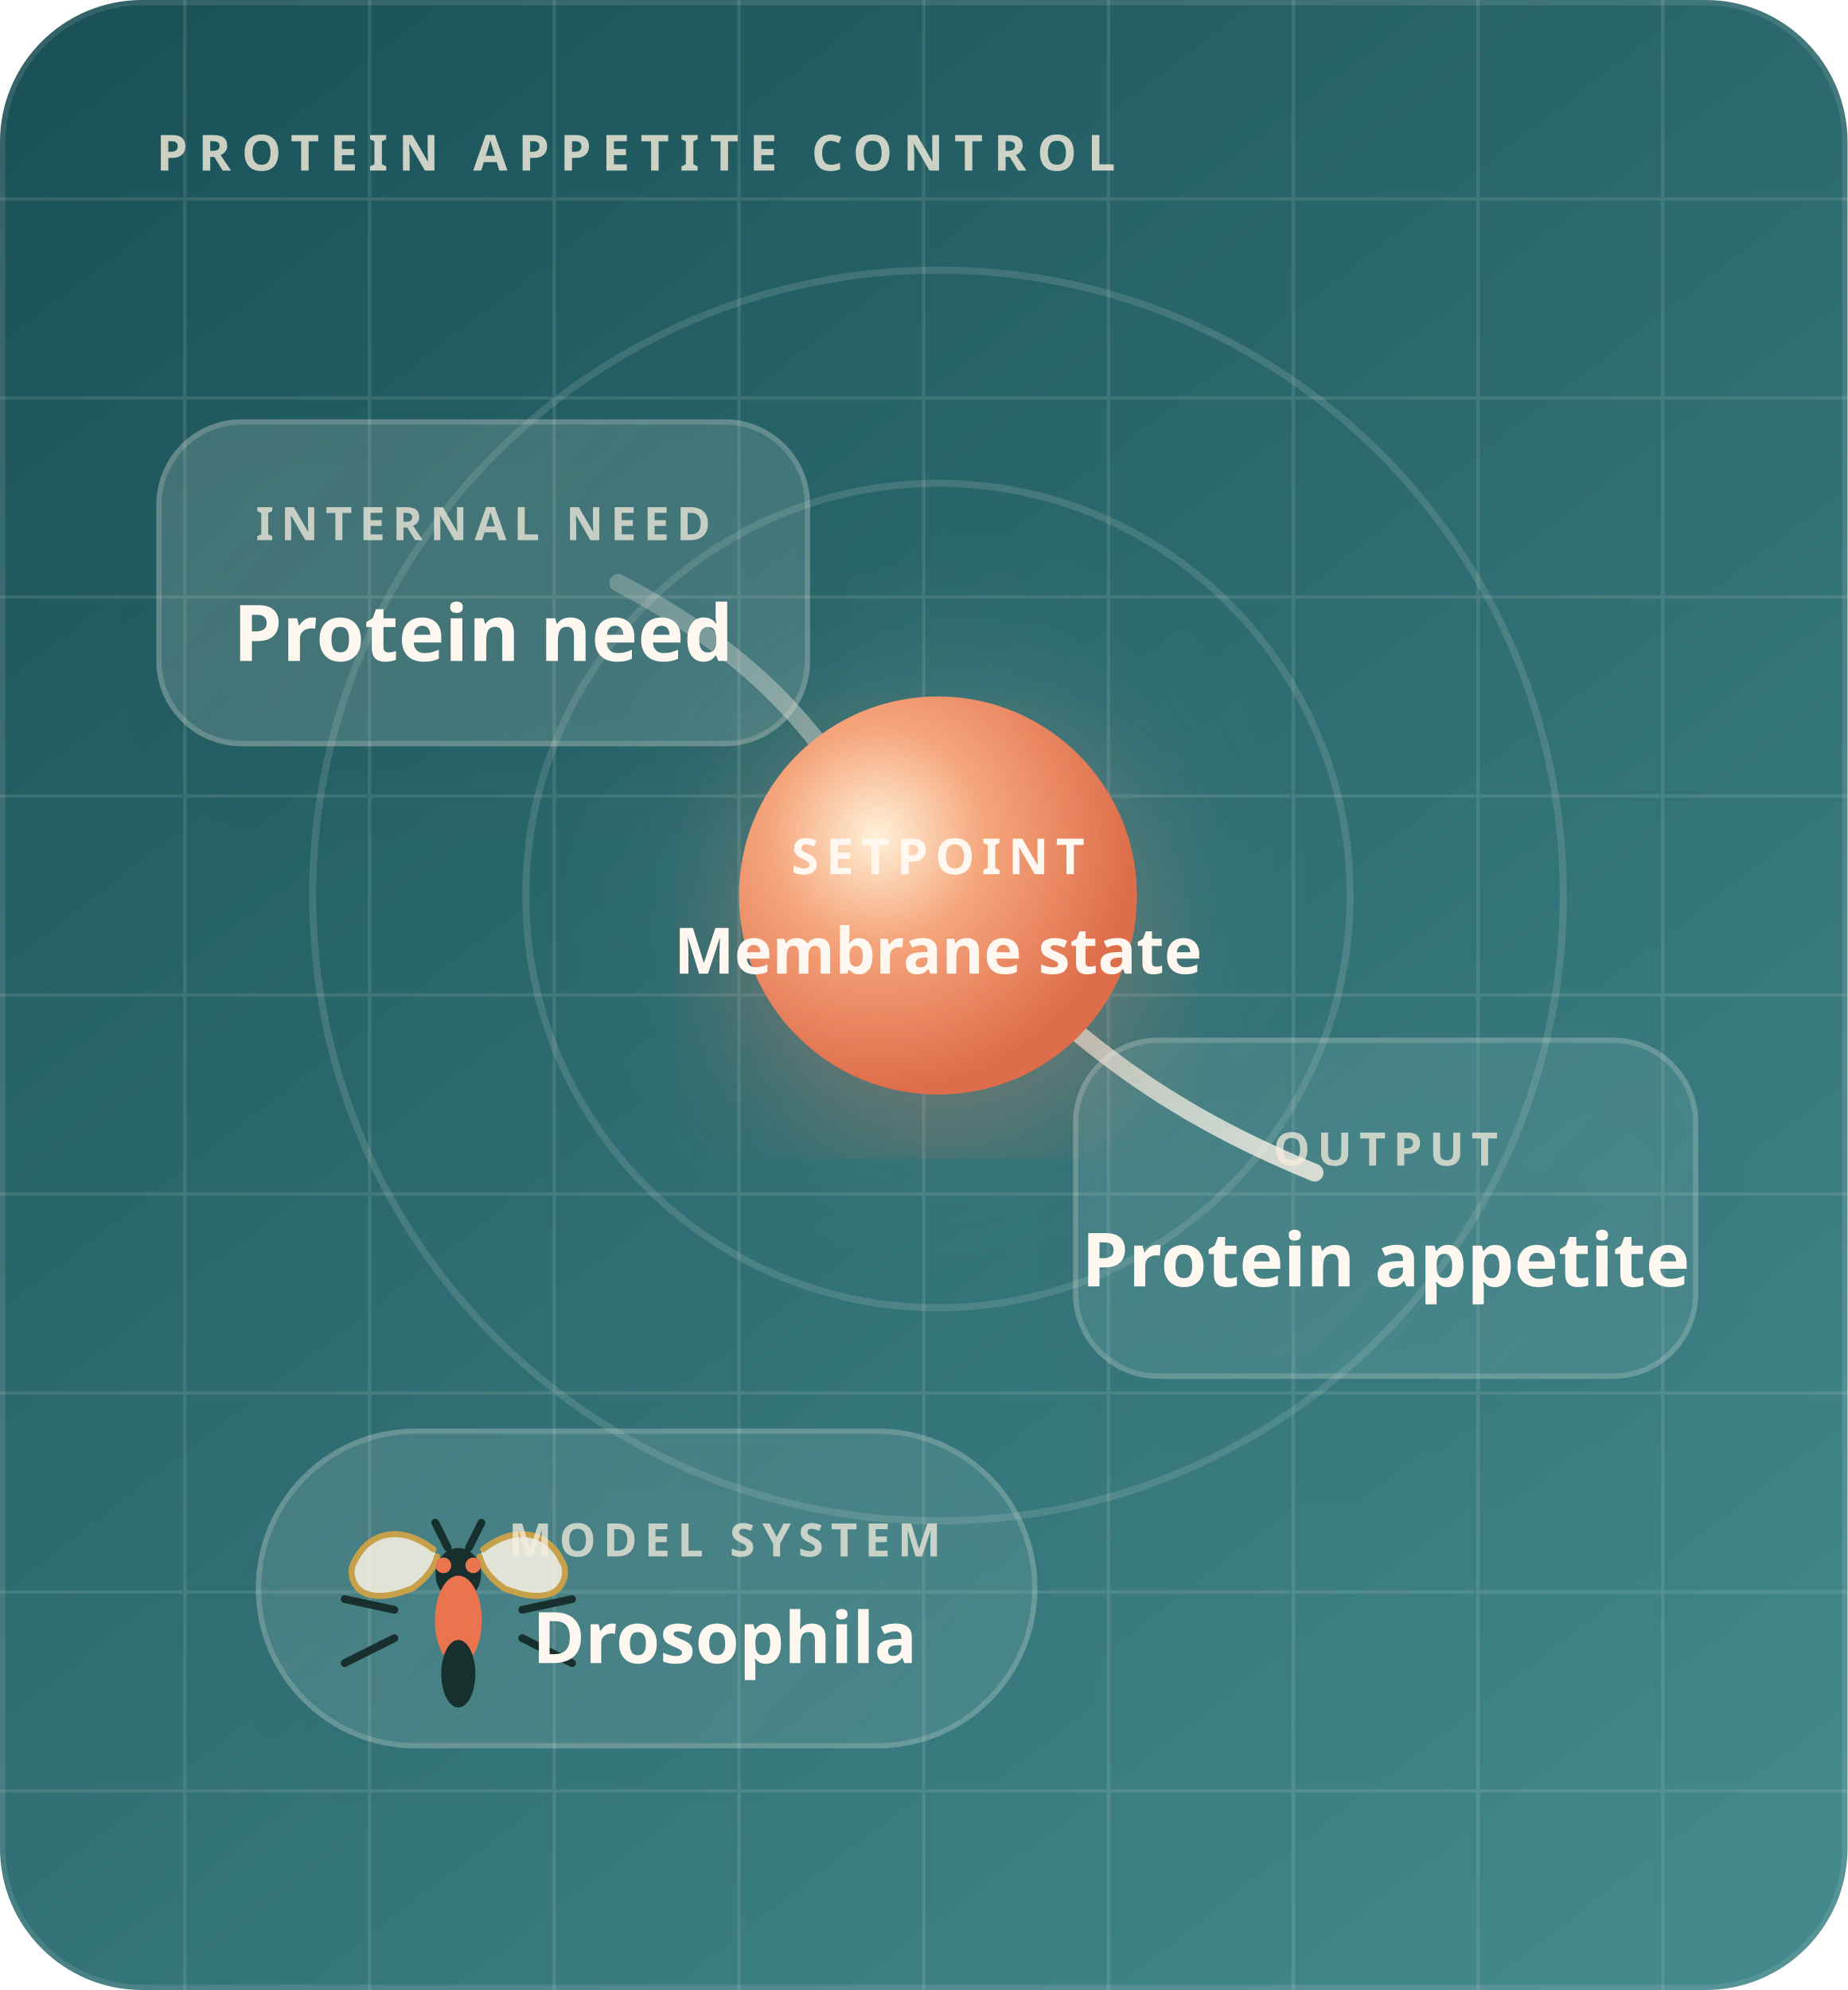
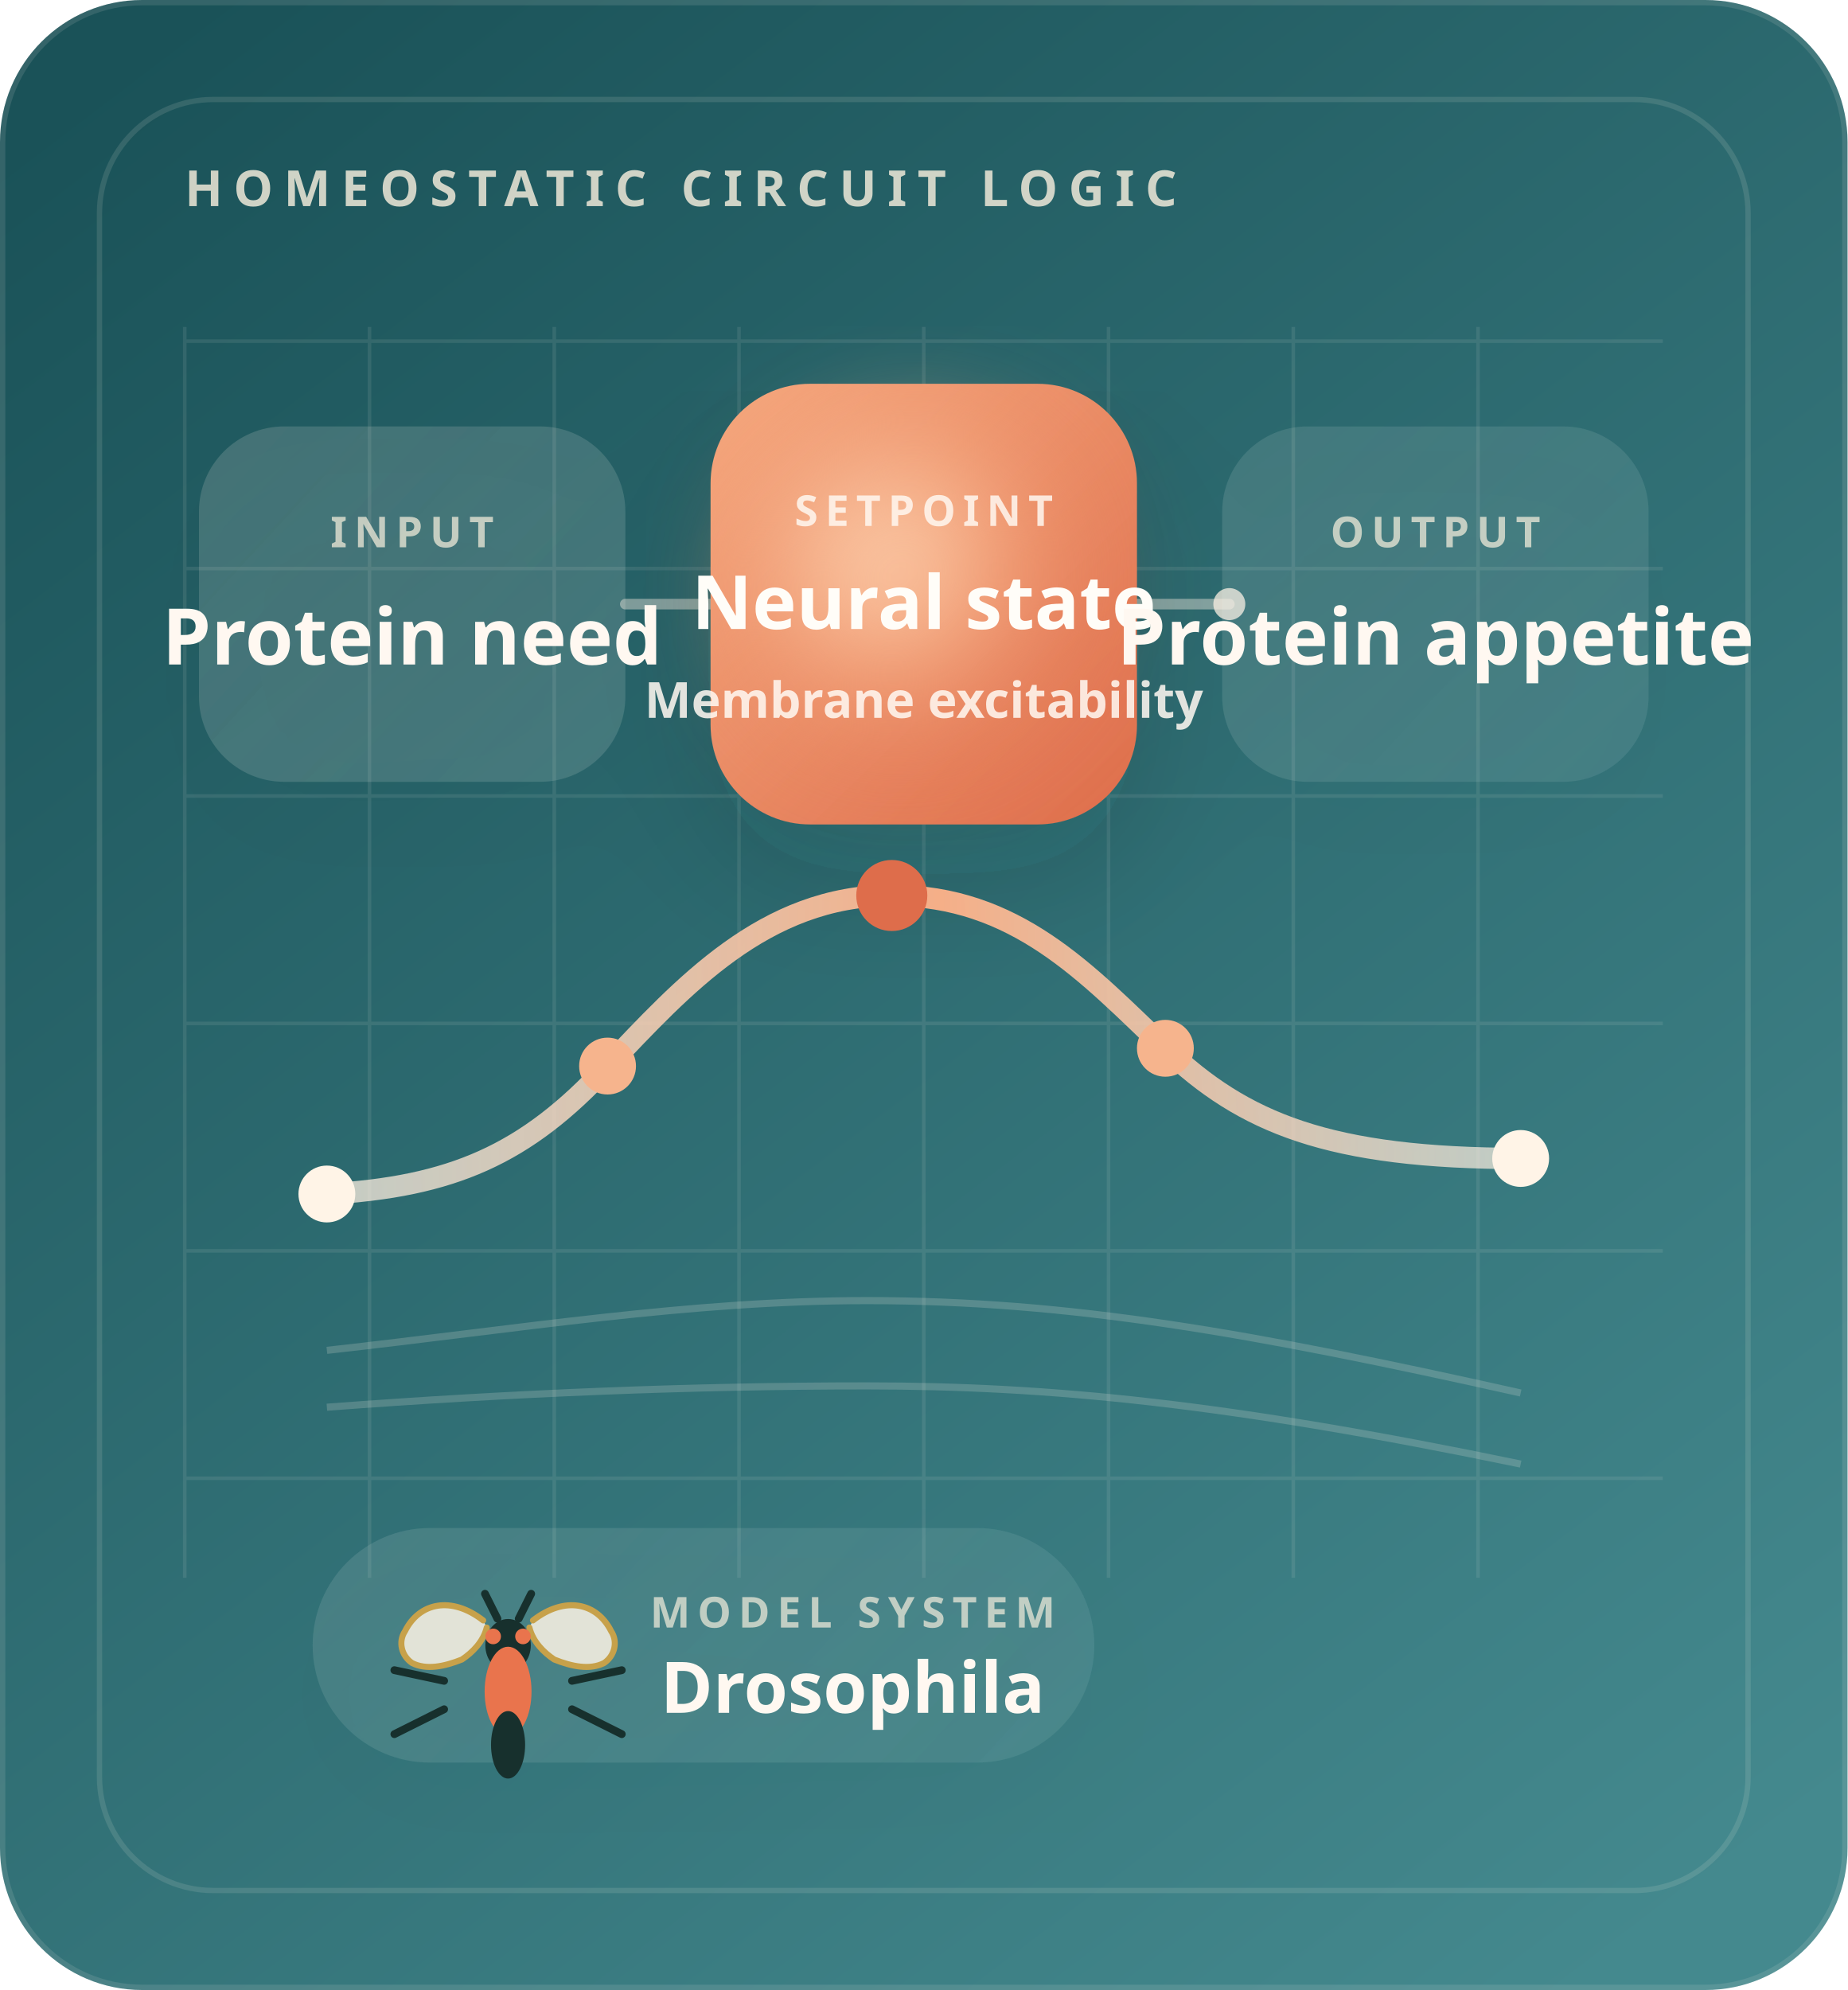
<svg xmlns="http://www.w3.org/2000/svg" width="520" height="560" viewBox="0 0 520 560" fill="none">
  <rect width="520" height="560" rx="40" fill="url(#bg)" />
  <rect x="0.75" y="0.75" width="518.5" height="558.5" rx="39.25" stroke="#F6EFE4" stroke-opacity="0.12" stroke-width="1.5" />
-   <g opacity="0.11">
-     <path d="M0 56H520" stroke="#FFF5E8" />
-     <path d="M0 112H520" stroke="#FFF5E8" />
-     <path d="M0 168H520" stroke="#FFF5E8" />
-     <path d="M0 224H520" stroke="#FFF5E8" />
-     <path d="M0 280H520" stroke="#FFF5E8" />
-     <path d="M0 336H520" stroke="#FFF5E8" />
-     <path d="M0 392H520" stroke="#FFF5E8" />
-     <path d="M0 448H520" stroke="#FFF5E8" />
-     <path d="M0 504H520" stroke="#FFF5E8" />
-     <path d="M52 0V560" stroke="#FFF5E8" />
-     <path d="M104 0V560" stroke="#FFF5E8" />
-     <path d="M156 0V560" stroke="#FFF5E8" />
-     <path d="M208 0V560" stroke="#FFF5E8" />
-     <path d="M260 0V560" stroke="#FFF5E8" />
-     <path d="M312 0V560" stroke="#FFF5E8" />
-     <path d="M364 0V560" stroke="#FFF5E8" />
-     <path d="M416 0V560" stroke="#FFF5E8" />
-     <path d="M468 0V560" stroke="#FFF5E8" />
+   <rect x="28" y="28" width="464" height="504" rx="32" stroke="#FFF4E8" stroke-opacity="0.12" stroke-width="1.5" />
+   <g opacity="0.09">
+     <path d="M52 96H468" stroke="#FFF5E8" />
+     <path d="M52 160H468" stroke="#FFF5E8" />
+     <path d="M52 224H468" stroke="#FFF5E8" />
+     <path d="M52 288H468" stroke="#FFF5E8" />
+     <path d="M52 352H468" stroke="#FFF5E8" />
+     <path d="M52 416H468" stroke="#FFF5E8" />
+     <path d="M52 92V444" stroke="#FFF5E8" />
+     <path d="M104 92V444" stroke="#FFF5E8" />
+     <path d="M156 92V444" stroke="#FFF5E8" />
+     <path d="M208 92V444" stroke="#FFF5E8" />
+     <path d="M260 92V444" stroke="#FFF5E8" />
+     <path d="M312 92V444" stroke="#FFF5E8" />
+     <path d="M364 92V444" stroke="#FFF5E8" />
+     <path d="M416 92V444" stroke="#FFF5E8" />
  </g>
-   <text x="44" y="48" fill="#F6EEDD" fill-opacity="0.8" font-family="Avenir Next, Segoe UI, sans-serif" font-size="14" font-weight="700" letter-spacing="3">PROTEIN APPETITE CONTROL</text>
-   <g opacity="0.13">
-     <circle cx="264" cy="252" r="116" stroke="#FFF5E8" stroke-width="2" />
-     <circle cx="264" cy="252" r="176" stroke="#FFF5E8" stroke-width="2" />
+   <text x="52" y="58" fill="#F6EEDD" fill-opacity="0.82" font-family="Avenir Next, Segoe UI, sans-serif" font-size="14" font-weight="700" letter-spacing="3">HOMEOSTATIC CIRCUIT LOGIC</text>
+   <path d="M176 170H214" stroke="#FFF4E8" stroke-opacity="0.42" stroke-width="3" stroke-linecap="round" />
+   <path d="M308 170H346" stroke="#FFF4E8" stroke-opacity="0.42" stroke-width="3" stroke-linecap="round" />
+   <circle cx="214" cy="170" r="4.5" fill="#FFF3E5" fill-opacity="0.75" />
+   <circle cx="346" cy="170" r="4.5" fill="#FFF3E5" fill-opacity="0.75" />
+   <g filter="url(#cardShadow)">
+     <rect x="56" y="120" width="120" height="100" rx="24" fill="url(#card)" />
+     <rect x="200" y="108" width="120" height="124" rx="28" fill="url(#highlight)" />
+     <rect x="344" y="120" width="120" height="100" rx="24" fill="url(#card)" />
  </g>
-   <path d="M174 164C208 182 226 200 242 226" stroke="url(#flow)" stroke-width="5" stroke-linecap="round" />
-   <path d="M291 280C314 301 336 316 370 330" stroke="url(#flow)" stroke-width="5" stroke-linecap="round" />
+   <text x="116" y="154" fill="#F6EEDD" fill-opacity="0.72" font-family="Avenir Next, Segoe UI, sans-serif" font-size="12" font-weight="700" letter-spacing="2" text-anchor="middle">INPUT</text>
+   <text x="116" y="187" fill="#FFF8F1" font-family="Avenir Next, Segoe UI, sans-serif" font-size="22" font-weight="700" text-anchor="middle">Protein need</text>
+   <g filter="url(#centerGlow)">
+     <circle cx="260" cy="170" r="44" fill="url(#glow)" />
+   </g>
+   <text x="260" y="148" fill="#FFF8F1" fill-opacity="0.84" font-family="Avenir Next, Segoe UI, sans-serif" font-size="12" font-weight="700" letter-spacing="2" text-anchor="middle">SETPOINT</text>
+   <text x="260" y="177" fill="#FFFDF8" font-family="Avenir Next, Segoe UI, sans-serif" font-size="21" font-weight="700" text-anchor="middle">Neural state</text>
+   <text x="260" y="202" fill="#FFF8F1" fill-opacity="0.86" font-family="Avenir Next, Segoe UI, sans-serif" font-size="14" font-weight="600" text-anchor="middle">Membrane excitability</text>
+   <text x="404" y="154" fill="#F6EEDD" fill-opacity="0.72" font-family="Avenir Next, Segoe UI, sans-serif" font-size="12" font-weight="700" letter-spacing="2" text-anchor="middle">OUTPUT</text>
+   <text x="404" y="187" fill="#FFF8F1" font-family="Avenir Next, Segoe UI, sans-serif" font-size="22" font-weight="700" text-anchor="middle">Protein appetite</text>
+   <path d="M92 336C127 334 148 325 171 300C192 278 215 252 251 252C286 252 306 274 328 295C350 316 374 326 428 326" stroke="url(#trace)" stroke-width="6" stroke-linecap="round" />
+   <circle cx="92" cy="336" r="8" fill="#FFF4E7" />
+   <circle cx="171" cy="300" r="8" fill="#F6B48D" />
+   <circle cx="251" cy="252" r="10" fill="#DE6D4B" />
+   <circle cx="328" cy="295" r="8" fill="#F6B48D" />
+   <circle cx="428" cy="326" r="8" fill="#FFF4E7" />
+   <g opacity="0.18">
+     <path d="M92 380C146 374 194 366 244 366C301 366 352 375 428 392" stroke="#FFF4E8" stroke-width="2" />
+     <path d="M92 396C145 392 195 390 244 390C296 390 346 395 428 412" stroke="#FFF4E8" stroke-width="2" />
+   </g>
  <g filter="url(#cardShadow)">
-     <rect x="44" y="118" width="184" height="92" rx="24" fill="url(#card)" />
-     <rect x="44.75" y="118.75" width="182.5" height="90.5" rx="23.25" stroke="#FFF7ED" stroke-opacity="0.18" stroke-width="1.5" />
+     <rect x="88" y="430" width="220" height="66" rx="33" fill="url(#card)" />
  </g>
-   <text x="136" y="152" fill="#F6EEDD" fill-opacity="0.74" font-family="Avenir Next, Segoe UI, sans-serif" font-size="13" font-weight="700" letter-spacing="2" text-anchor="middle">INTERNAL NEED</text>
-   <text x="136" y="186" fill="#FFF8F1" font-family="Avenir Next, Segoe UI, sans-serif" font-size="22" font-weight="700" text-anchor="middle">Protein need</text>
-   <g filter="url(#softGlow)">
-     <circle cx="264" cy="252" r="76" fill="url(#orb)" />
-   </g>
-   <g filter="url(#orangeShadow)">
-     <circle cx="264" cy="252" r="56" fill="url(#core)" />
-   </g>
-   <text x="264" y="246" fill="#FFF8F1" font-family="Avenir Next, Segoe UI, sans-serif" font-size="14" font-weight="700" letter-spacing="2" text-anchor="middle">SETPOINT</text>
-   <text x="264" y="274" fill="#FFF8F1" font-family="Avenir Next, Segoe UI, sans-serif" font-size="18" font-weight="700" text-anchor="middle">Membrane state</text>
-   <g filter="url(#cardShadow)">
-     <rect x="302" y="292" width="176" height="96" rx="24" fill="url(#card)" />
-     <rect x="302.75" y="292.75" width="174.5" height="94.5" rx="23.25" stroke="#FFF7ED" stroke-opacity="0.18" stroke-width="1.5" />
-   </g>
-   <text x="390" y="328" fill="#F6EEDD" fill-opacity="0.74" font-family="Avenir Next, Segoe UI, sans-serif" font-size="13" font-weight="700" letter-spacing="2" text-anchor="middle">OUTPUT</text>
-   <text x="390" y="362" fill="#FFF8F1" font-family="Avenir Next, Segoe UI, sans-serif" font-size="21" font-weight="700" text-anchor="middle">Protein appetite</text>
-   <g filter="url(#cardShadow)">
-     <rect x="72" y="402" width="220" height="90" rx="45" fill="url(#card)" />
-     <rect x="72.75" y="402.75" width="218.5" height="88.5" rx="44.25" stroke="#FFF7ED" stroke-opacity="0.18" stroke-width="1.5" />
-   </g>
-   <g transform="translate(98 425)">
+   <g transform="translate(112 445)">
    <path d="M24 11C15 4 6 6 2 14C0 17 1 21 4 23C8 25 13 24 18 22C21 20 24 17 25 13" fill="#FFF6E7" fill-opacity="0.84" stroke="#C7A14A" stroke-width="1.7" stroke-linecap="round" stroke-linejoin="round" />
    <path d="M38 11C47 4 56 6 60 14C62 17 61 21 58 23C54 25 49 24 44 22C41 20 38 17 37 13" fill="#FFF6E7" fill-opacity="0.84" stroke="#C7A14A" stroke-width="1.7" stroke-linecap="round" stroke-linejoin="round" />
    <ellipse cx="31" cy="18" rx="6.4" ry="7.4" fill="#17302D" />
    <ellipse cx="31" cy="31" rx="6.6" ry="12.6" fill="#E9744D" />
    <ellipse cx="31" cy="46" rx="4.8" ry="9.5" fill="#17302D" />
    <circle cx="26.8" cy="15.5" r="2.2" fill="#E9744D" />
    <circle cx="35.2" cy="15.5" r="2.2" fill="#E9744D" />
    <path d="M28 10.5L24.5 3.5" stroke="#17302D" stroke-width="2.2" stroke-linecap="round" />
    <path d="M34 10.5L37.5 3.5" stroke="#17302D" stroke-width="2.2" stroke-linecap="round" />
    <path d="M13 28L-1 25" stroke="#17302D" stroke-width="2.2" stroke-linecap="round" />
    <path d="M13 36L-1 43" stroke="#17302D" stroke-width="2.2" stroke-linecap="round" />
    <path d="M49 28L63 25" stroke="#17302D" stroke-width="2.2" stroke-linecap="round" />
    <path d="M49 36L63 43" stroke="#17302D" stroke-width="2.2" stroke-linecap="round" />
  </g>
-   <text x="204" y="438" fill="#F6EEDD" fill-opacity="0.74" font-family="Avenir Next, Segoe UI, sans-serif" font-size="13" font-weight="700" letter-spacing="2" text-anchor="middle">MODEL SYSTEM</text>
-   <text x="204" y="468" fill="#FFF8F1" font-family="Avenir Next, Segoe UI, sans-serif" font-size="20" font-weight="700" text-anchor="middle">Drosophila</text>
+   <text x="240" y="458" fill="#F6EEDD" fill-opacity="0.7" font-family="Avenir Next, Segoe UI, sans-serif" font-size="12" font-weight="700" letter-spacing="2" text-anchor="middle">MODEL SYSTEM</text>
+   <text x="240" y="482" fill="#FFF8F1" font-family="Avenir Next, Segoe UI, sans-serif" font-size="20" font-weight="700" text-anchor="middle">Drosophila</text>
  <defs>
-     <linearGradient id="bg" x1="30" y1="18" x2="448" y2="560" gradientUnits="userSpaceOnUse">
+     <linearGradient id="bg" x1="34" y1="18" x2="446" y2="560" gradientUnits="userSpaceOnUse">
      <stop stop-color="#1A5258" />
-       <stop offset="1" stop-color="#42888D" />
+       <stop offset="1" stop-color="#44898E" />
    </linearGradient>
-     <linearGradient id="card" x1="42" y1="108" x2="478" y2="492" gradientUnits="userSpaceOnUse">
+     <linearGradient id="card" x1="56" y1="120" x2="464" y2="496" gradientUnits="userSpaceOnUse">
      <stop stop-color="#F7F1E6" stop-opacity="0.16" />
-       <stop offset="1" stop-color="#B4D5D6" stop-opacity="0.09" />
+       <stop offset="1" stop-color="#B4D5D6" stop-opacity="0.08" />
    </linearGradient>
-     <linearGradient id="flow" x1="174" y1="164" x2="370" y2="330" gradientUnits="userSpaceOnUse">
-       <stop stop-color="#FFF4E7" stop-opacity="0.24" />
-       <stop offset="1" stop-color="#FFF4E7" stop-opacity="0.82" />
+     <linearGradient id="highlight" x1="200" y1="108" x2="320" y2="232" gradientUnits="userSpaceOnUse">
+       <stop stop-color="#F5A77D" />
+       <stop offset="1" stop-color="#DE6D4B" />
    </linearGradient>
-     <radialGradient id="orb" cx="0" cy="0" r="1" gradientUnits="userSpaceOnUse" gradientTransform="translate(264 252) rotate(90) scale(76)">
-       <stop stop-color="#FBEBD8" stop-opacity="0.32" />
-       <stop offset="1" stop-color="#FBEBD8" stop-opacity="0" />
+     <radialGradient id="glow" cx="0" cy="0" r="1" gradientUnits="userSpaceOnUse" gradientTransform="translate(248 156) rotate(44) scale(58)">
+       <stop stop-color="#FFF0D7" />
+       <stop offset="0.5" stop-color="#F8AB80" stop-opacity="0.95" />
+       <stop offset="1" stop-color="#DE6D4B" stop-opacity="0.1" />
    </radialGradient>
-     <radialGradient id="core" cx="0" cy="0" r="1" gradientUnits="userSpaceOnUse" gradientTransform="translate(247 235) rotate(45) scale(72)">
-       <stop stop-color="#FFF1D8" />
-       <stop offset="0.42" stop-color="#F5A57B" />
-       <stop offset="1" stop-color="#DE6D4B" />
-     </radialGradient>
-     <filter id="cardShadow" x="30" y="104" width="462" height="402" filterUnits="userSpaceOnUse" color-interpolation-filters="sRGB">
+     <linearGradient id="trace" x1="92" y1="336" x2="428" y2="326" gradientUnits="userSpaceOnUse">
+       <stop stop-color="#FFF3E6" stop-opacity="0.72" />
+       <stop offset="0.52" stop-color="#F5AF88" />
+       <stop offset="1" stop-color="#FFF3E6" stop-opacity="0.68" />
+     </linearGradient>
+     <filter id="cardShadow" x="42" y="96" width="436" height="420" filterUnits="userSpaceOnUse" color-interpolation-filters="sRGB">
      <feDropShadow dx="0" dy="14" stdDeviation="18" flood-color="#0B2E31" flood-opacity="0.14" />
    </filter>
-     <filter id="orangeShadow" x="190" y="178" width="148" height="148" filterUnits="userSpaceOnUse" color-interpolation-filters="sRGB">
-       <feDropShadow dx="0" dy="18" stdDeviation="18" flood-color="#DE6D4B" flood-opacity="0.24" />
-     </filter>
-     <filter id="softGlow" x="128" y="116" width="272" height="272" filterUnits="userSpaceOnUse" color-interpolation-filters="sRGB">
-       <feGaussianBlur stdDeviation="20" />
+     <filter id="centerGlow" x="182" y="92" width="156" height="156" filterUnits="userSpaceOnUse" color-interpolation-filters="sRGB">
+       <feGaussianBlur stdDeviation="17" />
    </filter>
  </defs>
</svg>
